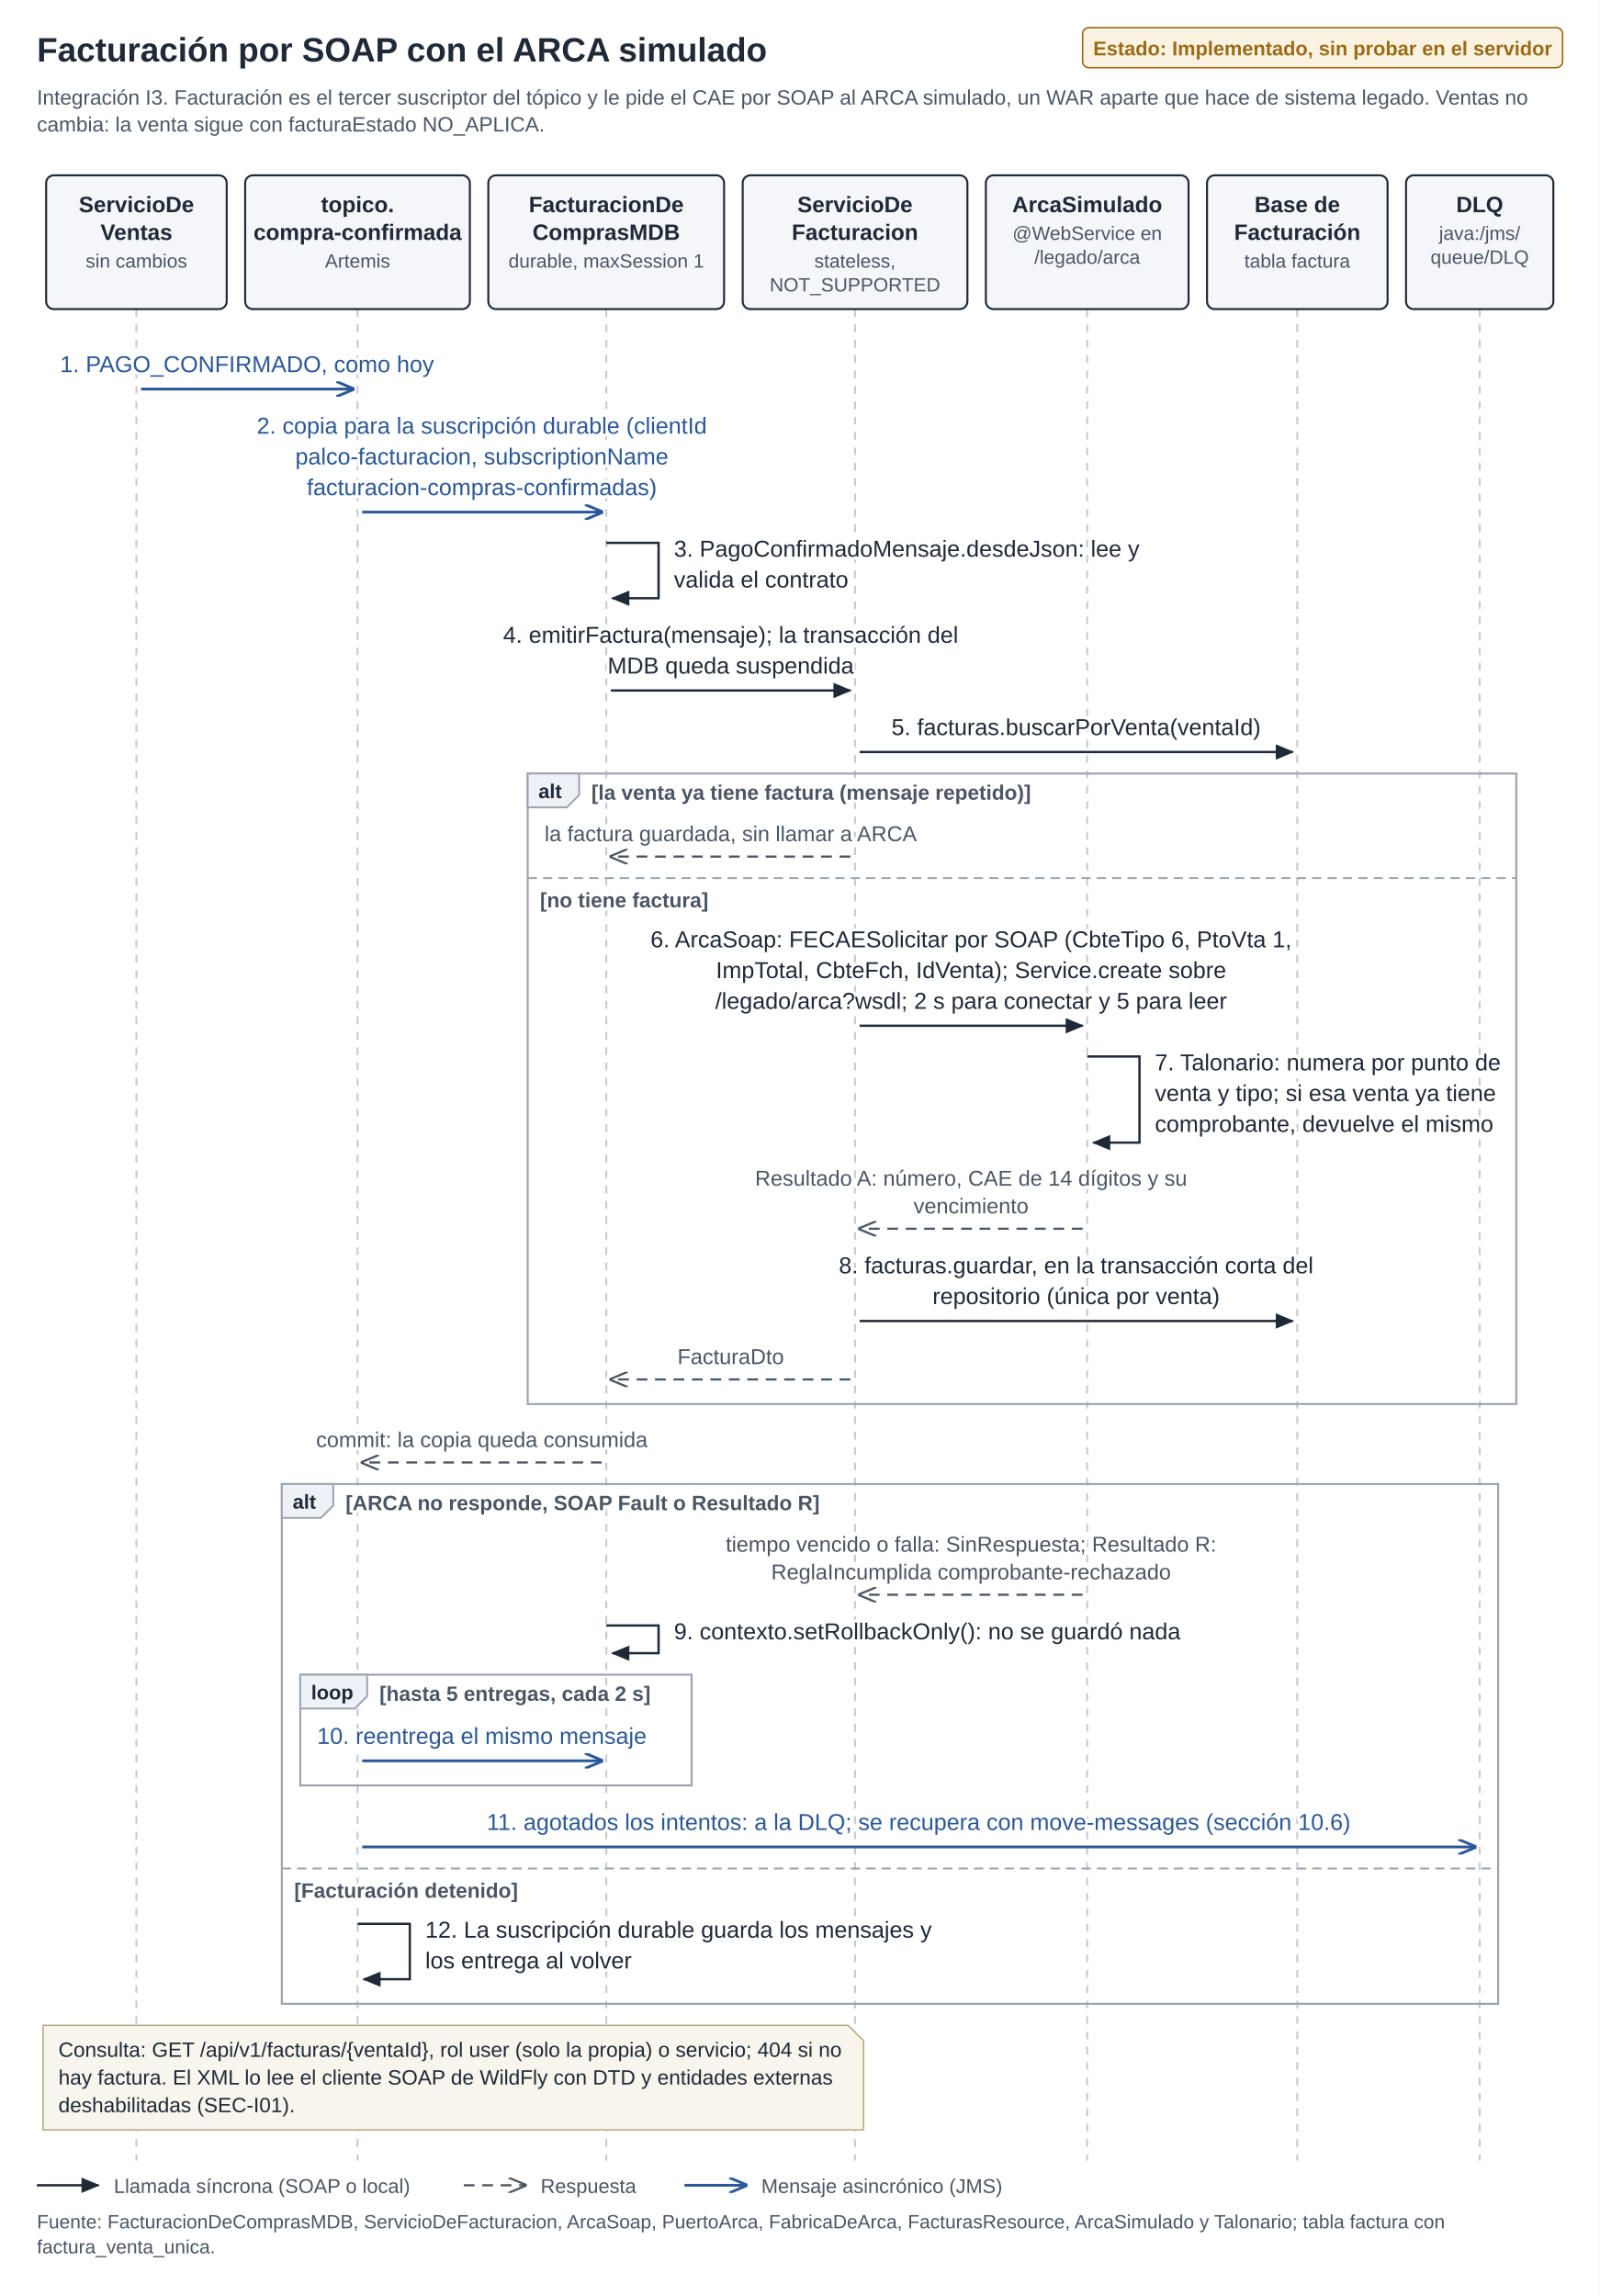
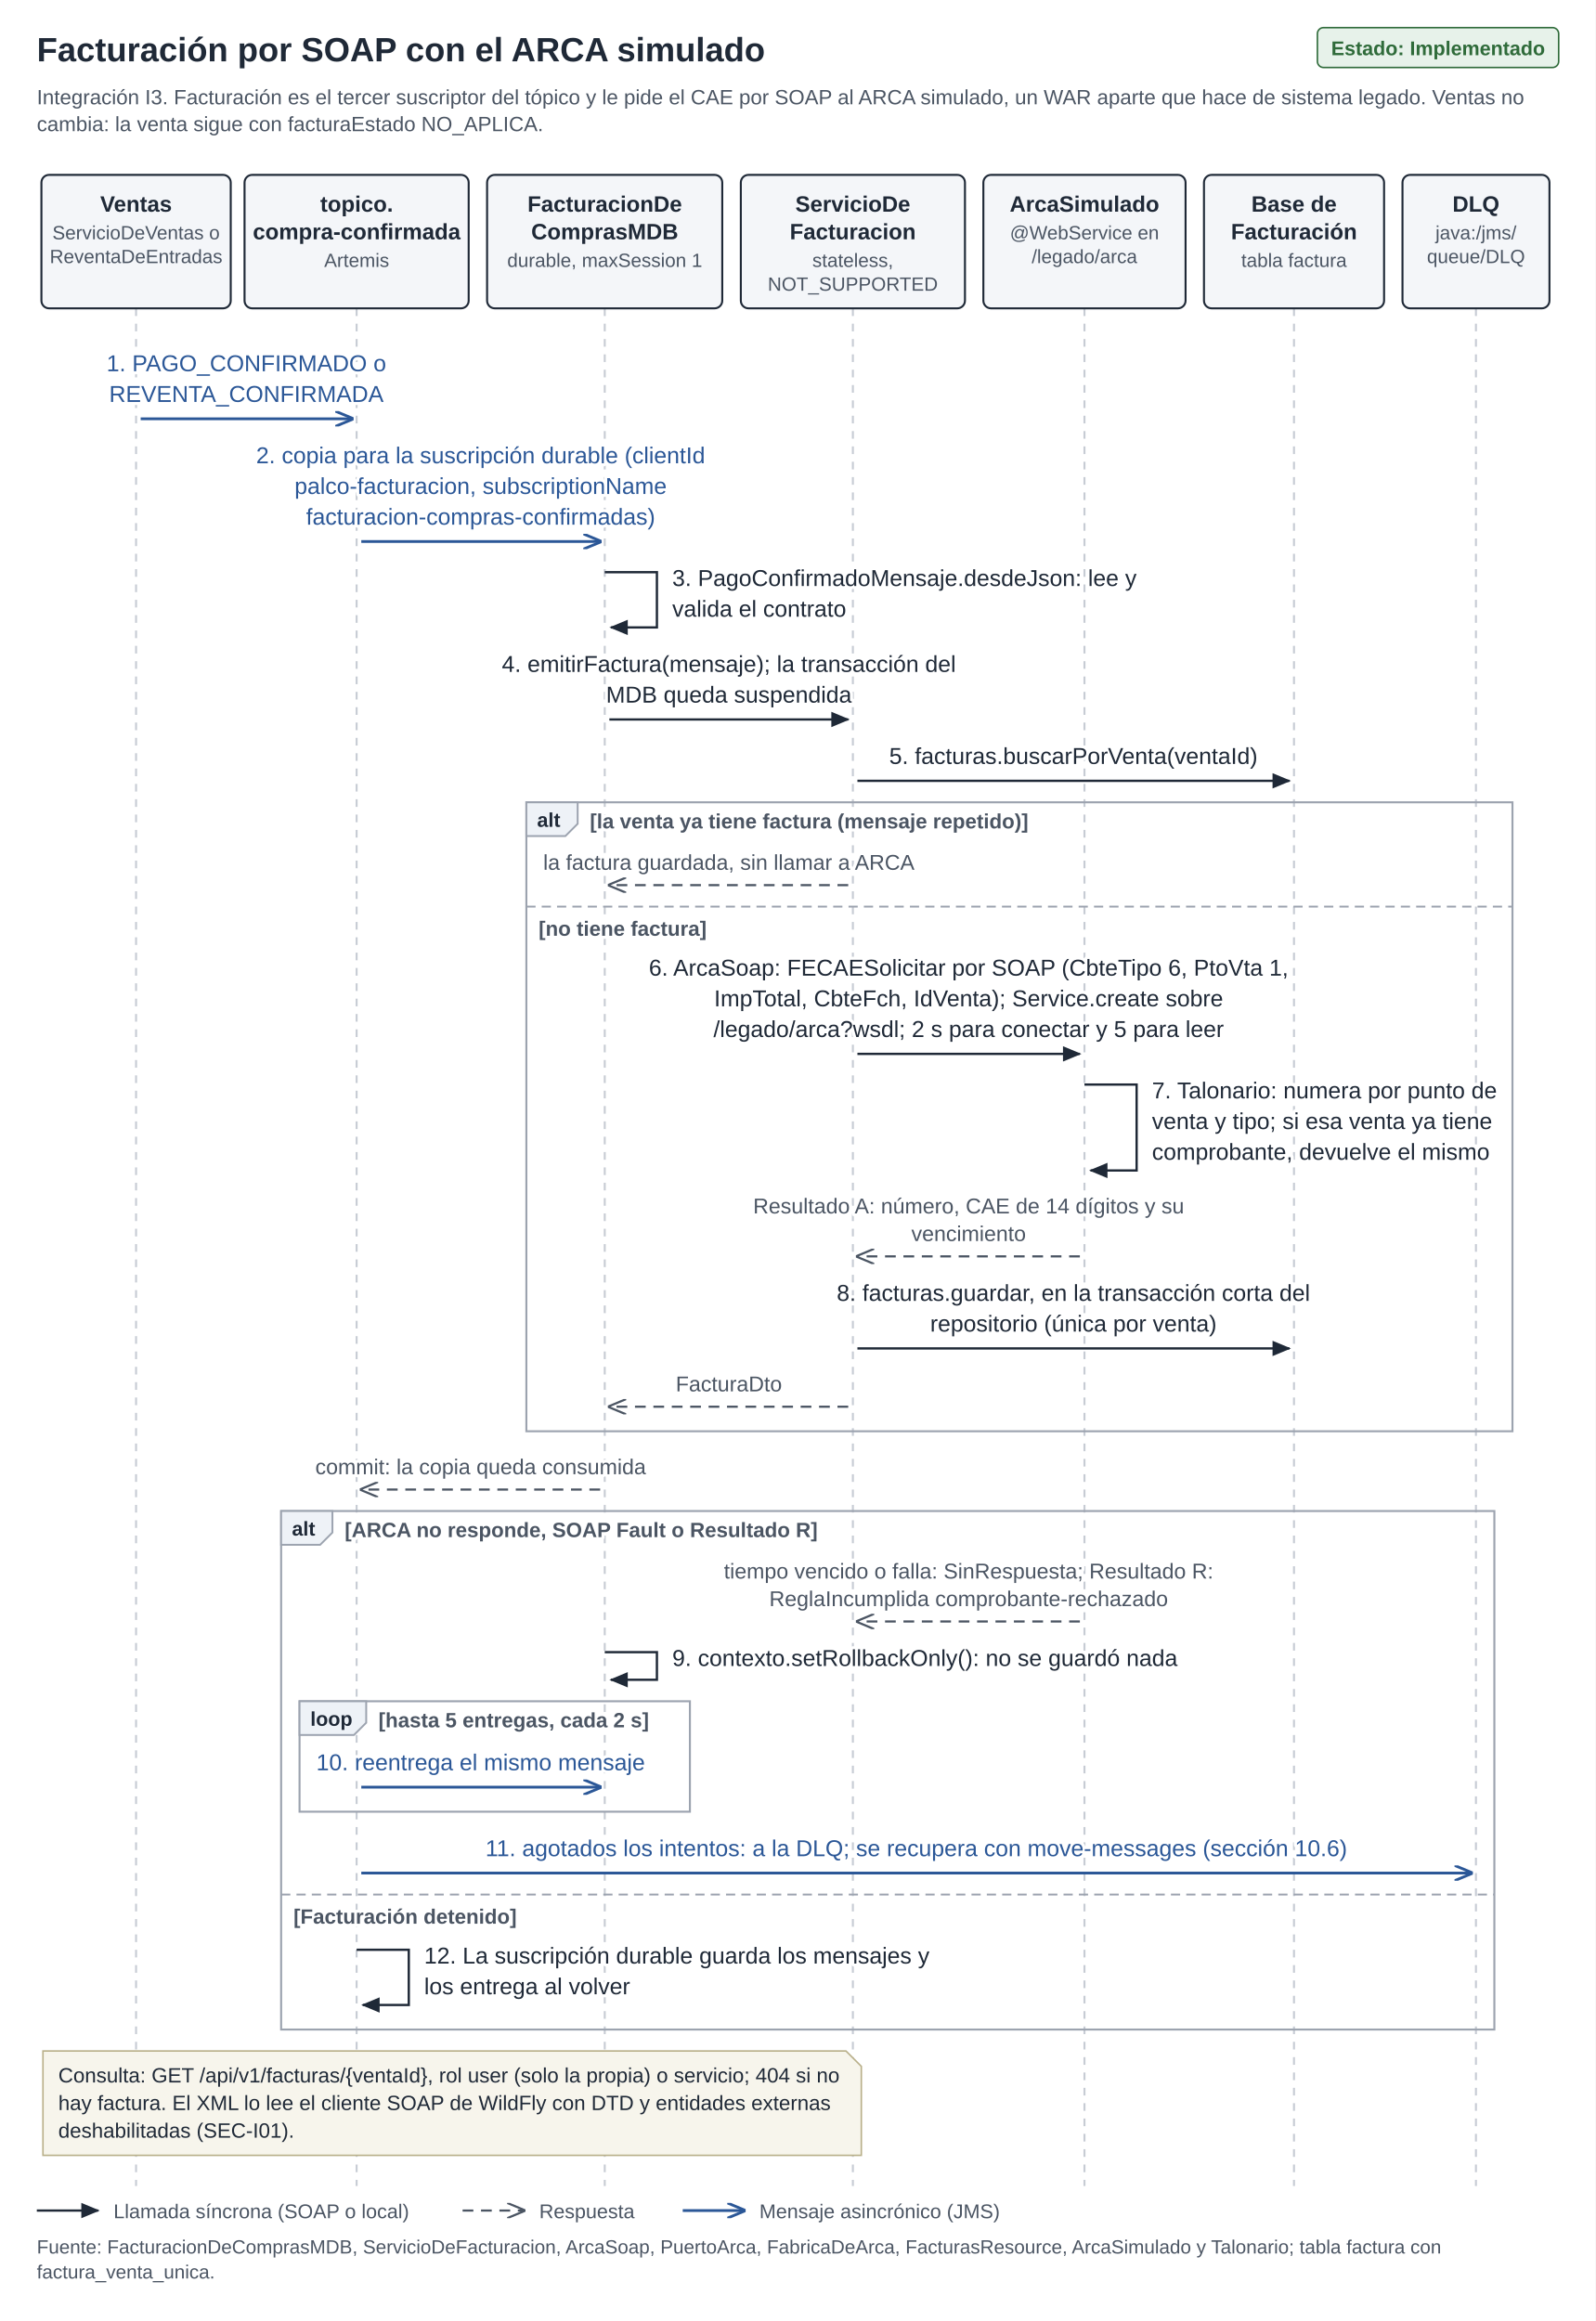
- <svg xmlns="http://www.w3.org/2000/svg" width="1040" height="1493" viewBox="0 0 1040 1493" font-family="Arial, Helvetica, sans-serif">
+ <svg xmlns="http://www.w3.org/2000/svg" width="1040" height="1513" viewBox="0 0 1040 1513" font-family="Arial, Helvetica, sans-serif">
  <defs>
    <marker id="lleno" viewBox="0 0 12 10" refX="11" refY="5" markerWidth="12" markerHeight="10" markerUnits="userSpaceOnUse" orient="auto">
      <path d="M0,0 L12,5 L0,10 z" fill="#1f2937" />
    </marker>
    <marker id="abierto" viewBox="0 0 12 10" refX="11" refY="5" markerWidth="12" markerHeight="10" markerUnits="userSpaceOnUse" orient="auto">
      <path d="M0,0 L12,5 L0,10" fill="none" stroke="#4b5563" stroke-width="1.4" />
    </marker>
    <marker id="async" viewBox="0 0 12 10" refX="11" refY="5" markerWidth="12" markerHeight="10" markerUnits="userSpaceOnUse" orient="auto">
      <path d="M0,0 L12,5 L0,10" fill="none" stroke="#2b5797" stroke-width="1.8" />
    </marker>
    <marker id="triangulo" viewBox="0 0 14 12" refX="13" refY="6" markerWidth="14" markerHeight="12" markerUnits="userSpaceOnUse" orient="auto">
      <path d="M0,0 L14,6 L0,12 z" fill="#ffffff" stroke="#1f2937" stroke-width="1.2" />
    </marker>
  </defs>
-   <rect x="0" y="0" width="1040" height="1493" fill="#ffffff" />
-   <line x1="88.696" y1="201" x2="88.696" y2="1405" stroke="#c7ccd4" stroke-width="1.3" stroke-dasharray="5 5" />
-   <line x1="232.464" y1="201" x2="232.464" y2="1405" stroke="#c7ccd4" stroke-width="1.3" stroke-dasharray="5 5" />
-   <line x1="394.203" y1="201" x2="394.203" y2="1405" stroke="#c7ccd4" stroke-width="1.3" stroke-dasharray="5 5" />
-   <line x1="555.942" y1="201" x2="555.942" y2="1405" stroke="#c7ccd4" stroke-width="1.3" stroke-dasharray="5 5" />
-   <line x1="706.899" y1="201" x2="706.899" y2="1405" stroke="#c7ccd4" stroke-width="1.3" stroke-dasharray="5 5" />
-   <line x1="843.478" y1="201" x2="843.478" y2="1405" stroke="#c7ccd4" stroke-width="1.3" stroke-dasharray="5 5" />
-   <line x1="962.087" y1="201" x2="962.087" y2="1405" stroke="#c7ccd4" stroke-width="1.3" stroke-dasharray="5 5" />
-   <rect x="343.106" y="503" width="642.782" height="410" fill="none" stroke="#9ca3af" stroke-width="1.3" />
-   <line x1="343.106" y1="571" x2="985.889" y2="571" stroke="#9ca3af" stroke-width="1.2" stroke-dasharray="6 4" />
-   <rect x="195.253" y="1089" width="254.458" height="72" fill="none" stroke="#9ca3af" stroke-width="1.3" />
-   <rect x="183.253" y="965" width="790.834" height="338" fill="none" stroke="#9ca3af" stroke-width="1.3" />
-   <line x1="183.253" y1="1215" x2="974.087" y2="1215" stroke="#9ca3af" stroke-width="1.2" stroke-dasharray="6 4" />
+   <rect x="0" y="0" width="1040" height="1513" fill="#ffffff" />
+   <line x1="88.696" y1="201" x2="88.696" y2="1425" stroke="#c7ccd4" stroke-width="1.3" stroke-dasharray="5 5" />
+   <line x1="232.464" y1="201" x2="232.464" y2="1425" stroke="#c7ccd4" stroke-width="1.3" stroke-dasharray="5 5" />
+   <line x1="394.203" y1="201" x2="394.203" y2="1425" stroke="#c7ccd4" stroke-width="1.3" stroke-dasharray="5 5" />
+   <line x1="555.942" y1="201" x2="555.942" y2="1425" stroke="#c7ccd4" stroke-width="1.3" stroke-dasharray="5 5" />
+   <line x1="706.899" y1="201" x2="706.899" y2="1425" stroke="#c7ccd4" stroke-width="1.3" stroke-dasharray="5 5" />
+   <line x1="843.478" y1="201" x2="843.478" y2="1425" stroke="#c7ccd4" stroke-width="1.3" stroke-dasharray="5 5" />
+   <line x1="962.087" y1="201" x2="962.087" y2="1425" stroke="#c7ccd4" stroke-width="1.3" stroke-dasharray="5 5" />
+   <rect x="343.106" y="523" width="642.782" height="410" fill="none" stroke="#9ca3af" stroke-width="1.3" />
+   <line x1="343.106" y1="591" x2="985.889" y2="591" stroke="#9ca3af" stroke-width="1.2" stroke-dasharray="6 4" />
+   <rect x="195.253" y="1109" width="254.458" height="72" fill="none" stroke="#9ca3af" stroke-width="1.3" />
+   <rect x="183.253" y="985" width="790.834" height="338" fill="none" stroke="#9ca3af" stroke-width="1.3" />
+   <line x1="183.253" y1="1235" x2="974.087" y2="1235" stroke="#9ca3af" stroke-width="1.2" stroke-dasharray="6 4" />
  <text x="24.0" y="40.0" font-family="Arial, Helvetica, sans-serif" font-size="22" fill="#1f2937" text-anchor="start" font-weight="bold">Facturación por SOAP con el ARCA simulado</text>
-   <rect x="703.918" y="18" width="312.082" height="26" rx="4" fill="#fbf3e2" stroke="#9a6b16" stroke-width="1" />
-   <text x="860.0" y="36.0" font-family="Arial, Helvetica, sans-serif" font-size="13" fill="#9a6b16" text-anchor="middle" font-weight="bold">Estado: Implementado, sin probar en el servidor</text>
+   <rect x="858.736" y="18" width="157.264" height="26" rx="4" fill="#e7f2ea" stroke="#2f6b3a" stroke-width="1" />
+   <text x="937.4" y="36.0" font-family="Arial, Helvetica, sans-serif" font-size="13" fill="#2f6b3a" text-anchor="middle" font-weight="bold">Estado: Implementado</text>
  <text x="24.0" y="68.0" font-family="Arial, Helvetica, sans-serif" font-size="13.5" fill="#4b5563" text-anchor="start">Integración I3. Facturación es el tercer suscriptor del tópico y le pide el CAE por SOAP al ARCA simulado, un WAR aparte que hace de sistema legado. Ventas no</text>
  <text x="24.0" y="85.5" font-family="Arial, Helvetica, sans-serif" font-size="13.5" fill="#4b5563" text-anchor="start">cambia: la venta sigue con facturaEstado NO_APLICA.</text>
-   <rect x="30.0" y="114" width="117.4" height="87" rx="5" fill="#f4f6f9" stroke="#1f2937" stroke-width="1.3" />
-   <text x="88.7" y="138.0" font-family="Arial, Helvetica, sans-serif" font-size="14.5" fill="#1f2937" text-anchor="middle" font-weight="bold">ServicioDe</text>
-   <text x="88.7" y="156.0" font-family="Arial, Helvetica, sans-serif" font-size="14.5" fill="#1f2937" text-anchor="middle" font-weight="bold">Ventas</text>
-   <text x="88.7" y="174.0" font-family="Arial, Helvetica, sans-serif" font-size="12.5" fill="#4b5563" text-anchor="middle">sin cambios</text>
+   <rect x="27.0" y="114" width="123.4" height="87" rx="5" fill="#f4f6f9" stroke="#1f2937" stroke-width="1.3" />
+   <text x="88.7" y="138.0" font-family="Arial, Helvetica, sans-serif" font-size="14.5" fill="#1f2937" text-anchor="middle" font-weight="bold">Ventas</text>
+   <text x="88.7" y="156.0" font-family="Arial, Helvetica, sans-serif" font-size="12.5" fill="#4b5563" text-anchor="middle">ServicioDeVentas o</text>
+   <text x="88.7" y="171.5" font-family="Arial, Helvetica, sans-serif" font-size="12.5" fill="#4b5563" text-anchor="middle">ReventaDeEntradas</text>
  <rect x="159.4" y="114" width="146.1" height="87" rx="5" fill="#f4f6f9" stroke="#1f2937" stroke-width="1.3" />
  <text x="232.5" y="138.0" font-family="Arial, Helvetica, sans-serif" font-size="14.5" fill="#1f2937" text-anchor="middle" font-weight="bold">topico.</text>
  <text x="232.5" y="156.0" font-family="Arial, Helvetica, sans-serif" font-size="14.5" fill="#1f2937" text-anchor="middle" font-weight="bold">compra-confirmada</text>
  <text x="232.5" y="174.0" font-family="Arial, Helvetica, sans-serif" font-size="12.5" fill="#4b5563" text-anchor="middle">Artemis</text>
  <rect x="317.5" y="114" width="153.3" height="87" rx="5" fill="#f4f6f9" stroke="#1f2937" stroke-width="1.3" />
  <text x="394.2" y="138.0" font-family="Arial, Helvetica, sans-serif" font-size="14.5" fill="#1f2937" text-anchor="middle" font-weight="bold">FacturacionDe</text>
  <text x="394.2" y="156.0" font-family="Arial, Helvetica, sans-serif" font-size="14.5" fill="#1f2937" text-anchor="middle" font-weight="bold">ComprasMDB</text>
  <text x="394.2" y="174.0" font-family="Arial, Helvetica, sans-serif" font-size="12.5" fill="#4b5563" text-anchor="middle">durable, maxSession 1</text>
  <rect x="482.9" y="114" width="146.1" height="87" rx="5" fill="#f4f6f9" stroke="#1f2937" stroke-width="1.3" />
  <text x="555.9" y="138.0" font-family="Arial, Helvetica, sans-serif" font-size="14.5" fill="#1f2937" text-anchor="middle" font-weight="bold">ServicioDe</text>
  <text x="555.9" y="156.0" font-family="Arial, Helvetica, sans-serif" font-size="14.5" fill="#1f2937" text-anchor="middle" font-weight="bold">Facturacion</text>
  <text x="555.9" y="174.0" font-family="Arial, Helvetica, sans-serif" font-size="12.5" fill="#4b5563" text-anchor="middle">stateless,</text>
  <text x="555.9" y="189.5" font-family="Arial, Helvetica, sans-serif" font-size="12.5" fill="#4b5563" text-anchor="middle">NOT_SUPPORTED</text>
  <rect x="641.0" y="114" width="131.8" height="87" rx="5" fill="#f4f6f9" stroke="#1f2937" stroke-width="1.3" />
  <text x="706.9" y="138.0" font-family="Arial, Helvetica, sans-serif" font-size="14.5" fill="#1f2937" text-anchor="middle" font-weight="bold">ArcaSimulado</text>
  <text x="706.9" y="156.0" font-family="Arial, Helvetica, sans-serif" font-size="12.5" fill="#4b5563" text-anchor="middle">@WebService en</text>
  <text x="706.9" y="171.5" font-family="Arial, Helvetica, sans-serif" font-size="12.5" fill="#4b5563" text-anchor="middle">/legado/arca</text>
  <rect x="784.8" y="114" width="117.4" height="87" rx="5" fill="#f4f6f9" stroke="#1f2937" stroke-width="1.3" />
  <text x="843.5" y="138.0" font-family="Arial, Helvetica, sans-serif" font-size="14.5" fill="#1f2937" text-anchor="middle" font-weight="bold">Base de</text>
  <text x="843.5" y="156.0" font-family="Arial, Helvetica, sans-serif" font-size="14.5" fill="#1f2937" text-anchor="middle" font-weight="bold">Facturación</text>
  <text x="843.5" y="174.0" font-family="Arial, Helvetica, sans-serif" font-size="12.5" fill="#4b5563" text-anchor="middle">tabla factura</text>
  <rect x="914.2" y="114" width="95.8" height="87" rx="5" fill="#f4f6f9" stroke="#1f2937" stroke-width="1.3" />
  <text x="962.1" y="138.0" font-family="Arial, Helvetica, sans-serif" font-size="14.5" fill="#1f2937" text-anchor="middle" font-weight="bold">DLQ</text>
  <text x="962.1" y="156.0" font-family="Arial, Helvetica, sans-serif" font-size="12.5" fill="#4b5563" text-anchor="middle">java:/jms/</text>
  <text x="962.1" y="171.5" font-family="Arial, Helvetica, sans-serif" font-size="12.5" fill="#4b5563" text-anchor="middle">queue/DLQ</text>
-   <text x="160.6" y="242.0" font-family="Arial, Helvetica, sans-serif" font-size="15" fill="#2b5797" text-anchor="middle" stroke="#ffffff" stroke-width="4" stroke-linejoin="round" paint-order="stroke">1. PAGO_CONFIRMADO, como hoy</text>
-   <line x1="91.7" y1="253" x2="229.5" y2="253" stroke="#2b5797" stroke-width="1.8" marker-end="url(#async)" />
-   <text x="313.3" y="282.0" font-family="Arial, Helvetica, sans-serif" font-size="15" fill="#2b5797" text-anchor="middle" stroke="#ffffff" stroke-width="4" stroke-linejoin="round" paint-order="stroke">2. copia para la suscripción durable (clientId</text>
-   <text x="313.3" y="302.0" font-family="Arial, Helvetica, sans-serif" font-size="15" fill="#2b5797" text-anchor="middle" stroke="#ffffff" stroke-width="4" stroke-linejoin="round" paint-order="stroke">palco-facturacion, subscriptionName</text>
-   <text x="313.3" y="322.0" font-family="Arial, Helvetica, sans-serif" font-size="15" fill="#2b5797" text-anchor="middle" stroke="#ffffff" stroke-width="4" stroke-linejoin="round" paint-order="stroke">facturacion-compras-confirmadas)</text>
-   <line x1="235.5" y1="333" x2="391.2" y2="333" stroke="#2b5797" stroke-width="1.8" marker-end="url(#async)" />
-   <text x="438.2" y="362.0" font-family="Arial, Helvetica, sans-serif" font-size="15" fill="#1f2937" text-anchor="start" stroke="#ffffff" stroke-width="4" stroke-linejoin="round" paint-order="stroke">3. PagoConfirmadoMensaje.desdeJson: lee y</text>
-   <text x="438.2" y="382.0" font-family="Arial, Helvetica, sans-serif" font-size="15" fill="#1f2937" text-anchor="start" stroke="#ffffff" stroke-width="4" stroke-linejoin="round" paint-order="stroke">valida el contrato</text>
-   <polyline points="394.203,353 428.203,353 428.203,389 398.203,389" fill="none" stroke="#1f2937" stroke-width="1.5" marker-end="url(#lleno)" />
-   <text x="475.1" y="418.0" font-family="Arial, Helvetica, sans-serif" font-size="15" fill="#1f2937" text-anchor="middle" stroke="#ffffff" stroke-width="4" stroke-linejoin="round" paint-order="stroke">4. emitirFactura(mensaje); la transacción del</text>
-   <text x="475.1" y="438.0" font-family="Arial, Helvetica, sans-serif" font-size="15" fill="#1f2937" text-anchor="middle" stroke="#ffffff" stroke-width="4" stroke-linejoin="round" paint-order="stroke">MDB queda suspendida</text>
-   <line x1="397.2" y1="449" x2="552.9" y2="449" stroke="#1f2937" stroke-width="1.5" marker-end="url(#lleno)" />
-   <text x="699.7" y="478.0" font-family="Arial, Helvetica, sans-serif" font-size="15" fill="#1f2937" text-anchor="middle" stroke="#ffffff" stroke-width="4" stroke-linejoin="round" paint-order="stroke">5. facturas.buscarPorVenta(ventaId)</text>
-   <line x1="558.9" y1="489" x2="840.5" y2="489" stroke="#1f2937" stroke-width="1.5" marker-end="url(#lleno)" />
-   <text x="475.1" y="547.0" font-family="Arial, Helvetica, sans-serif" font-size="14" fill="#4b5563" text-anchor="middle" stroke="#ffffff" stroke-width="4" stroke-linejoin="round" paint-order="stroke">la factura guardada, sin llamar a ARCA</text>
-   <line x1="552.9" y1="557" x2="397.2" y2="557" stroke="#4b5563" stroke-width="1.4" stroke-dasharray="7 5" marker-end="url(#abierto)" />
-   <text x="631.4" y="616.0" font-family="Arial, Helvetica, sans-serif" font-size="15" fill="#1f2937" text-anchor="middle" stroke="#ffffff" stroke-width="4" stroke-linejoin="round" paint-order="stroke">6. ArcaSoap: FECAESolicitar por SOAP (CbteTipo 6, PtoVta 1,</text>
-   <text x="631.4" y="636.0" font-family="Arial, Helvetica, sans-serif" font-size="15" fill="#1f2937" text-anchor="middle" stroke="#ffffff" stroke-width="4" stroke-linejoin="round" paint-order="stroke">ImpTotal, CbteFch, IdVenta); Service.create sobre</text>
-   <text x="631.4" y="656.0" font-family="Arial, Helvetica, sans-serif" font-size="15" fill="#1f2937" text-anchor="middle" stroke="#ffffff" stroke-width="4" stroke-linejoin="round" paint-order="stroke">/legado/arca?wsdl; 2 s para conectar y 5 para leer</text>
-   <line x1="558.9" y1="667" x2="703.9" y2="667" stroke="#1f2937" stroke-width="1.5" marker-end="url(#lleno)" />
-   <text x="750.9" y="696.0" font-family="Arial, Helvetica, sans-serif" font-size="15" fill="#1f2937" text-anchor="start" stroke="#ffffff" stroke-width="4" stroke-linejoin="round" paint-order="stroke">7. Talonario: numera por punto de</text>
-   <text x="750.9" y="716.0" font-family="Arial, Helvetica, sans-serif" font-size="15" fill="#1f2937" text-anchor="start" stroke="#ffffff" stroke-width="4" stroke-linejoin="round" paint-order="stroke">venta y tipo; si esa venta ya tiene</text>
-   <text x="750.9" y="736.0" font-family="Arial, Helvetica, sans-serif" font-size="15" fill="#1f2937" text-anchor="start" stroke="#ffffff" stroke-width="4" stroke-linejoin="round" paint-order="stroke">comprobante, devuelve el mismo</text>
-   <polyline points="706.899,687 740.899,687 740.899,743 710.899,743" fill="none" stroke="#1f2937" stroke-width="1.5" marker-end="url(#lleno)" />
-   <text x="631.4" y="771.0" font-family="Arial, Helvetica, sans-serif" font-size="14" fill="#4b5563" text-anchor="middle" stroke="#ffffff" stroke-width="4" stroke-linejoin="round" paint-order="stroke">Resultado A: número, CAE de 14 dígitos y su</text>
-   <text x="631.4" y="789.0" font-family="Arial, Helvetica, sans-serif" font-size="14" fill="#4b5563" text-anchor="middle" stroke="#ffffff" stroke-width="4" stroke-linejoin="round" paint-order="stroke">vencimiento</text>
-   <line x1="703.9" y1="799" x2="558.9" y2="799" stroke="#4b5563" stroke-width="1.4" stroke-dasharray="7 5" marker-end="url(#abierto)" />
-   <text x="699.7" y="828.0" font-family="Arial, Helvetica, sans-serif" font-size="15" fill="#1f2937" text-anchor="middle" stroke="#ffffff" stroke-width="4" stroke-linejoin="round" paint-order="stroke">8. facturas.guardar, en la transacción corta del</text>
-   <text x="699.7" y="848.0" font-family="Arial, Helvetica, sans-serif" font-size="15" fill="#1f2937" text-anchor="middle" stroke="#ffffff" stroke-width="4" stroke-linejoin="round" paint-order="stroke">repositorio (única por venta)</text>
-   <line x1="558.9" y1="859" x2="840.5" y2="859" stroke="#1f2937" stroke-width="1.5" marker-end="url(#lleno)" />
-   <text x="475.1" y="887.0" font-family="Arial, Helvetica, sans-serif" font-size="14" fill="#4b5563" text-anchor="middle" stroke="#ffffff" stroke-width="4" stroke-linejoin="round" paint-order="stroke">FacturaDto</text>
-   <line x1="552.9" y1="897" x2="397.2" y2="897" stroke="#4b5563" stroke-width="1.4" stroke-dasharray="7 5" marker-end="url(#abierto)" />
-   <path d="M343.106,503 L376.547,503 L376.547,517 L368.547,525 L343.106,525 z" fill="#eef2f7" stroke="#9ca3af" stroke-width="1.2" />
-   <text x="350.1" y="519.0" font-family="Arial, Helvetica, sans-serif" font-size="13" fill="#1f2937" text-anchor="start" font-weight="bold">alt</text>
-   <text x="384.5" y="520.0" font-family="Arial, Helvetica, sans-serif" font-size="13.5" fill="#4b5563" text-anchor="start" font-weight="bold" stroke="#ffffff" stroke-width="4" stroke-linejoin="round" paint-order="stroke">[la venta ya tiene factura (mensaje repetido)]</text>
-   <text x="351.1" y="590.0" font-family="Arial, Helvetica, sans-serif" font-size="13.5" fill="#4b5563" text-anchor="start" font-weight="bold" stroke="#ffffff" stroke-width="4" stroke-linejoin="round" paint-order="stroke">[no tiene factura]</text>
-   <text x="313.3" y="941.0" font-family="Arial, Helvetica, sans-serif" font-size="14" fill="#4b5563" text-anchor="middle" stroke="#ffffff" stroke-width="4" stroke-linejoin="round" paint-order="stroke">commit: la copia queda consumida</text>
-   <line x1="391.2" y1="951" x2="235.5" y2="951" stroke="#4b5563" stroke-width="1.4" stroke-dasharray="7 5" marker-end="url(#abierto)" />
-   <text x="631.4" y="1009.0" font-family="Arial, Helvetica, sans-serif" font-size="14" fill="#4b5563" text-anchor="middle" stroke="#ffffff" stroke-width="4" stroke-linejoin="round" paint-order="stroke">tiempo vencido o falla: SinRespuesta; Resultado R:</text>
-   <text x="631.4" y="1027.0" font-family="Arial, Helvetica, sans-serif" font-size="14" fill="#4b5563" text-anchor="middle" stroke="#ffffff" stroke-width="4" stroke-linejoin="round" paint-order="stroke">ReglaIncumplida comprobante-rechazado</text>
-   <line x1="703.9" y1="1037" x2="558.9" y2="1037" stroke="#4b5563" stroke-width="1.4" stroke-dasharray="7 5" marker-end="url(#abierto)" />
-   <text x="438.2" y="1066.0" font-family="Arial, Helvetica, sans-serif" font-size="15" fill="#1f2937" text-anchor="start" stroke="#ffffff" stroke-width="4" stroke-linejoin="round" paint-order="stroke">9. contexto.setRollbackOnly(): no se guardó nada</text>
-   <polyline points="394.203,1057 428.203,1057 428.203,1075 398.203,1075" fill="none" stroke="#1f2937" stroke-width="1.5" marker-end="url(#lleno)" />
-   <text x="313.3" y="1134.0" font-family="Arial, Helvetica, sans-serif" font-size="15" fill="#2b5797" text-anchor="middle" stroke="#ffffff" stroke-width="4" stroke-linejoin="round" paint-order="stroke">10. reentrega el mismo mensaje</text>
-   <line x1="235.5" y1="1145" x2="391.2" y2="1145" stroke="#2b5797" stroke-width="1.8" marker-end="url(#async)" />
-   <path d="M195.253,1089 L238.709,1089 L238.709,1103 L230.709,1111 L195.253,1111 z" fill="#eef2f7" stroke="#9ca3af" stroke-width="1.2" />
-   <text x="202.3" y="1105.0" font-family="Arial, Helvetica, sans-serif" font-size="13" fill="#1f2937" text-anchor="start" font-weight="bold">loop</text>
-   <text x="246.7" y="1106.0" font-family="Arial, Helvetica, sans-serif" font-size="13.5" fill="#4b5563" text-anchor="start" font-weight="bold" stroke="#ffffff" stroke-width="4" stroke-linejoin="round" paint-order="stroke">[hasta 5 entregas, cada 2 s]</text>
-   <text x="597.3" y="1190.0" font-family="Arial, Helvetica, sans-serif" font-size="15" fill="#2b5797" text-anchor="middle" stroke="#ffffff" stroke-width="4" stroke-linejoin="round" paint-order="stroke">11. agotados los intentos: a la DLQ; se recupera con move-messages (sección 10.6)</text>
-   <line x1="235.5" y1="1201" x2="959.1" y2="1201" stroke="#2b5797" stroke-width="1.8" marker-end="url(#async)" />
-   <text x="276.5" y="1260.0" font-family="Arial, Helvetica, sans-serif" font-size="15" fill="#1f2937" text-anchor="start" stroke="#ffffff" stroke-width="4" stroke-linejoin="round" paint-order="stroke">12. La suscripción durable guarda los mensajes y</text>
-   <text x="276.5" y="1280.0" font-family="Arial, Helvetica, sans-serif" font-size="15" fill="#1f2937" text-anchor="start" stroke="#ffffff" stroke-width="4" stroke-linejoin="round" paint-order="stroke">los entrega al volver</text>
-   <polyline points="232.464,1251 266.464,1251 266.464,1287 236.464,1287" fill="none" stroke="#1f2937" stroke-width="1.5" marker-end="url(#lleno)" />
-   <path d="M183.253,965 L216.693,965 L216.693,979 L208.693,987 L183.253,987 z" fill="#eef2f7" stroke="#9ca3af" stroke-width="1.2" />
-   <text x="190.3" y="981.0" font-family="Arial, Helvetica, sans-serif" font-size="13" fill="#1f2937" text-anchor="start" font-weight="bold">alt</text>
-   <text x="224.7" y="982.0" font-family="Arial, Helvetica, sans-serif" font-size="13.5" fill="#4b5563" text-anchor="start" font-weight="bold" stroke="#ffffff" stroke-width="4" stroke-linejoin="round" paint-order="stroke">[ARCA no responde, SOAP Fault o Resultado R]</text>
-   <text x="191.3" y="1234.0" font-family="Arial, Helvetica, sans-serif" font-size="13.5" fill="#4b5563" text-anchor="start" font-weight="bold" stroke="#ffffff" stroke-width="4" stroke-linejoin="round" paint-order="stroke">[Facturación detenido]</text>
-   <path d="M28,1317 L551.449,1317 L561.449,1327 L561.449,1385 L28,1385 z" fill="#f7f5ec" stroke="#b9b08a" stroke-width="1" />
-   <text x="38.0" y="1337.5" font-family="Arial, Helvetica, sans-serif" font-size="13.5" fill="#1f2937" text-anchor="start">Consulta: GET /api/v1/facturas/{ventaId}, rol user (solo la propia) o servicio; 404 si no</text>
-   <text x="38.0" y="1355.5" font-family="Arial, Helvetica, sans-serif" font-size="13.5" fill="#1f2937" text-anchor="start">hay factura. El XML lo lee el cliente SOAP de WildFly con DTD y entidades externas</text>
-   <text x="38.0" y="1373.5" font-family="Arial, Helvetica, sans-serif" font-size="13.5" fill="#1f2937" text-anchor="start">deshabilitadas (SEC-I01).</text>
-   <line x1="24" y1="1421" x2="64" y2="1421" stroke="#1f2937" stroke-width="1.5" marker-end="url(#lleno)" />
-   <text x="74.0" y="1426.0" font-family="Arial, Helvetica, sans-serif" font-size="13" fill="#4b5563" text-anchor="start">Llamada síncrona (SOAP o local)</text>
-   <line x1="301.546" y1="1421" x2="341.546" y2="1421" stroke="#4b5563" stroke-width="1.4" stroke-dasharray="7 5" marker-end="url(#abierto)" />
-   <text x="351.5" y="1426.0" font-family="Arial, Helvetica, sans-serif" font-size="13" fill="#4b5563" text-anchor="start">Respuesta</text>
-   <line x1="445.036" y1="1421" x2="485.036" y2="1421" stroke="#2b5797" stroke-width="1.8" marker-end="url(#async)" />
-   <text x="495.0" y="1426.0" font-family="Arial, Helvetica, sans-serif" font-size="13" fill="#4b5563" text-anchor="start">Mensaje asincrónico (JMS)</text>
-   <text x="24.0" y="1449.0" font-family="Arial, Helvetica, sans-serif" font-size="12.5" fill="#4b5563" text-anchor="start">Fuente: FacturacionDeComprasMDB, ServicioDeFacturacion, ArcaSoap, PuertoArca, FabricaDeArca, FacturasResource, ArcaSimulado y Talonario; tabla factura con</text>
-   <text x="24.0" y="1465.3" font-family="Arial, Helvetica, sans-serif" font-size="12.5" fill="#4b5563" text-anchor="start">factura_venta_unica.</text>
+   <text x="160.6" y="242.0" font-family="Arial, Helvetica, sans-serif" font-size="15" fill="#2b5797" text-anchor="middle" stroke="#ffffff" stroke-width="4" stroke-linejoin="round" paint-order="stroke">1. PAGO_CONFIRMADO o</text>
+   <text x="160.6" y="262.0" font-family="Arial, Helvetica, sans-serif" font-size="15" fill="#2b5797" text-anchor="middle" stroke="#ffffff" stroke-width="4" stroke-linejoin="round" paint-order="stroke">REVENTA_CONFIRMADA</text>
+   <line x1="91.7" y1="273" x2="229.5" y2="273" stroke="#2b5797" stroke-width="1.8" marker-end="url(#async)" />
+   <text x="313.3" y="302" font-family="Arial, Helvetica, sans-serif" font-size="15" fill="#2b5797" text-anchor="middle" stroke="#ffffff" stroke-width="4" stroke-linejoin="round" paint-order="stroke">2. copia para la suscripción durable (clientId</text>
+   <text x="313.3" y="322" font-family="Arial, Helvetica, sans-serif" font-size="15" fill="#2b5797" text-anchor="middle" stroke="#ffffff" stroke-width="4" stroke-linejoin="round" paint-order="stroke">palco-facturacion, subscriptionName</text>
+   <text x="313.3" y="342" font-family="Arial, Helvetica, sans-serif" font-size="15" fill="#2b5797" text-anchor="middle" stroke="#ffffff" stroke-width="4" stroke-linejoin="round" paint-order="stroke">facturacion-compras-confirmadas)</text>
+   <line x1="235.5" y1="353" x2="391.2" y2="353" stroke="#2b5797" stroke-width="1.8" marker-end="url(#async)" />
+   <text x="438.2" y="382" font-family="Arial, Helvetica, sans-serif" font-size="15" fill="#1f2937" text-anchor="start" stroke="#ffffff" stroke-width="4" stroke-linejoin="round" paint-order="stroke">3. PagoConfirmadoMensaje.desdeJson: lee y</text>
+   <text x="438.2" y="402" font-family="Arial, Helvetica, sans-serif" font-size="15" fill="#1f2937" text-anchor="start" stroke="#ffffff" stroke-width="4" stroke-linejoin="round" paint-order="stroke">valida el contrato</text>
+   <polyline points="394.203,373 428.203,373 428.203,409 398.203,409" fill="none" stroke="#1f2937" stroke-width="1.5" marker-end="url(#lleno)" />
+   <text x="475.1" y="438" font-family="Arial, Helvetica, sans-serif" font-size="15" fill="#1f2937" text-anchor="middle" stroke="#ffffff" stroke-width="4" stroke-linejoin="round" paint-order="stroke">4. emitirFactura(mensaje); la transacción del</text>
+   <text x="475.1" y="458" font-family="Arial, Helvetica, sans-serif" font-size="15" fill="#1f2937" text-anchor="middle" stroke="#ffffff" stroke-width="4" stroke-linejoin="round" paint-order="stroke">MDB queda suspendida</text>
+   <line x1="397.2" y1="469" x2="552.9" y2="469" stroke="#1f2937" stroke-width="1.5" marker-end="url(#lleno)" />
+   <text x="699.7" y="498" font-family="Arial, Helvetica, sans-serif" font-size="15" fill="#1f2937" text-anchor="middle" stroke="#ffffff" stroke-width="4" stroke-linejoin="round" paint-order="stroke">5. facturas.buscarPorVenta(ventaId)</text>
+   <line x1="558.9" y1="509" x2="840.5" y2="509" stroke="#1f2937" stroke-width="1.5" marker-end="url(#lleno)" />
+   <text x="475.1" y="567" font-family="Arial, Helvetica, sans-serif" font-size="14" fill="#4b5563" text-anchor="middle" stroke="#ffffff" stroke-width="4" stroke-linejoin="round" paint-order="stroke">la factura guardada, sin llamar a ARCA</text>
+   <line x1="552.9" y1="577" x2="397.2" y2="577" stroke="#4b5563" stroke-width="1.4" stroke-dasharray="7 5" marker-end="url(#abierto)" />
+   <text x="631.4" y="636" font-family="Arial, Helvetica, sans-serif" font-size="15" fill="#1f2937" text-anchor="middle" stroke="#ffffff" stroke-width="4" stroke-linejoin="round" paint-order="stroke">6. ArcaSoap: FECAESolicitar por SOAP (CbteTipo 6, PtoVta 1,</text>
+   <text x="631.4" y="656" font-family="Arial, Helvetica, sans-serif" font-size="15" fill="#1f2937" text-anchor="middle" stroke="#ffffff" stroke-width="4" stroke-linejoin="round" paint-order="stroke">ImpTotal, CbteFch, IdVenta); Service.create sobre</text>
+   <text x="631.4" y="676" font-family="Arial, Helvetica, sans-serif" font-size="15" fill="#1f2937" text-anchor="middle" stroke="#ffffff" stroke-width="4" stroke-linejoin="round" paint-order="stroke">/legado/arca?wsdl; 2 s para conectar y 5 para leer</text>
+   <line x1="558.9" y1="687" x2="703.9" y2="687" stroke="#1f2937" stroke-width="1.5" marker-end="url(#lleno)" />
+   <text x="750.9" y="716" font-family="Arial, Helvetica, sans-serif" font-size="15" fill="#1f2937" text-anchor="start" stroke="#ffffff" stroke-width="4" stroke-linejoin="round" paint-order="stroke">7. Talonario: numera por punto de</text>
+   <text x="750.9" y="736" font-family="Arial, Helvetica, sans-serif" font-size="15" fill="#1f2937" text-anchor="start" stroke="#ffffff" stroke-width="4" stroke-linejoin="round" paint-order="stroke">venta y tipo; si esa venta ya tiene</text>
+   <text x="750.9" y="756" font-family="Arial, Helvetica, sans-serif" font-size="15" fill="#1f2937" text-anchor="start" stroke="#ffffff" stroke-width="4" stroke-linejoin="round" paint-order="stroke">comprobante, devuelve el mismo</text>
+   <polyline points="706.899,707 740.899,707 740.899,763 710.899,763" fill="none" stroke="#1f2937" stroke-width="1.5" marker-end="url(#lleno)" />
+   <text x="631.4" y="791" font-family="Arial, Helvetica, sans-serif" font-size="14" fill="#4b5563" text-anchor="middle" stroke="#ffffff" stroke-width="4" stroke-linejoin="round" paint-order="stroke">Resultado A: número, CAE de 14 dígitos y su</text>
+   <text x="631.4" y="809" font-family="Arial, Helvetica, sans-serif" font-size="14" fill="#4b5563" text-anchor="middle" stroke="#ffffff" stroke-width="4" stroke-linejoin="round" paint-order="stroke">vencimiento</text>
+   <line x1="703.9" y1="819" x2="558.9" y2="819" stroke="#4b5563" stroke-width="1.4" stroke-dasharray="7 5" marker-end="url(#abierto)" />
+   <text x="699.7" y="848" font-family="Arial, Helvetica, sans-serif" font-size="15" fill="#1f2937" text-anchor="middle" stroke="#ffffff" stroke-width="4" stroke-linejoin="round" paint-order="stroke">8. facturas.guardar, en la transacción corta del</text>
+   <text x="699.7" y="868" font-family="Arial, Helvetica, sans-serif" font-size="15" fill="#1f2937" text-anchor="middle" stroke="#ffffff" stroke-width="4" stroke-linejoin="round" paint-order="stroke">repositorio (única por venta)</text>
+   <line x1="558.9" y1="879" x2="840.5" y2="879" stroke="#1f2937" stroke-width="1.5" marker-end="url(#lleno)" />
+   <text x="475.1" y="907" font-family="Arial, Helvetica, sans-serif" font-size="14" fill="#4b5563" text-anchor="middle" stroke="#ffffff" stroke-width="4" stroke-linejoin="round" paint-order="stroke">FacturaDto</text>
+   <line x1="552.9" y1="917" x2="397.2" y2="917" stroke="#4b5563" stroke-width="1.4" stroke-dasharray="7 5" marker-end="url(#abierto)" />
+   <path d="M343.106,523 L376.547,523 L376.547,537 L368.547,545 L343.106,545 z" fill="#eef2f7" stroke="#9ca3af" stroke-width="1.2" />
+   <text x="350.1" y="539" font-family="Arial, Helvetica, sans-serif" font-size="13" fill="#1f2937" text-anchor="start" font-weight="bold">alt</text>
+   <text x="384.5" y="540" font-family="Arial, Helvetica, sans-serif" font-size="13.5" fill="#4b5563" text-anchor="start" font-weight="bold" stroke="#ffffff" stroke-width="4" stroke-linejoin="round" paint-order="stroke">[la venta ya tiene factura (mensaje repetido)]</text>
+   <text x="351.1" y="610" font-family="Arial, Helvetica, sans-serif" font-size="13.5" fill="#4b5563" text-anchor="start" font-weight="bold" stroke="#ffffff" stroke-width="4" stroke-linejoin="round" paint-order="stroke">[no tiene factura]</text>
+   <text x="313.3" y="961" font-family="Arial, Helvetica, sans-serif" font-size="14" fill="#4b5563" text-anchor="middle" stroke="#ffffff" stroke-width="4" stroke-linejoin="round" paint-order="stroke">commit: la copia queda consumida</text>
+   <line x1="391.2" y1="971" x2="235.5" y2="971" stroke="#4b5563" stroke-width="1.4" stroke-dasharray="7 5" marker-end="url(#abierto)" />
+   <text x="631.4" y="1029" font-family="Arial, Helvetica, sans-serif" font-size="14" fill="#4b5563" text-anchor="middle" stroke="#ffffff" stroke-width="4" stroke-linejoin="round" paint-order="stroke">tiempo vencido o falla: SinRespuesta; Resultado R:</text>
+   <text x="631.4" y="1047" font-family="Arial, Helvetica, sans-serif" font-size="14" fill="#4b5563" text-anchor="middle" stroke="#ffffff" stroke-width="4" stroke-linejoin="round" paint-order="stroke">ReglaIncumplida comprobante-rechazado</text>
+   <line x1="703.9" y1="1057" x2="558.9" y2="1057" stroke="#4b5563" stroke-width="1.4" stroke-dasharray="7 5" marker-end="url(#abierto)" />
+   <text x="438.2" y="1086" font-family="Arial, Helvetica, sans-serif" font-size="15" fill="#1f2937" text-anchor="start" stroke="#ffffff" stroke-width="4" stroke-linejoin="round" paint-order="stroke">9. contexto.setRollbackOnly(): no se guardó nada</text>
+   <polyline points="394.203,1077 428.203,1077 428.203,1095 398.203,1095" fill="none" stroke="#1f2937" stroke-width="1.5" marker-end="url(#lleno)" />
+   <text x="313.3" y="1154" font-family="Arial, Helvetica, sans-serif" font-size="15" fill="#2b5797" text-anchor="middle" stroke="#ffffff" stroke-width="4" stroke-linejoin="round" paint-order="stroke">10. reentrega el mismo mensaje</text>
+   <line x1="235.5" y1="1165" x2="391.2" y2="1165" stroke="#2b5797" stroke-width="1.8" marker-end="url(#async)" />
+   <path d="M195.253,1109 L238.709,1109 L238.709,1123 L230.709,1131 L195.253,1131 z" fill="#eef2f7" stroke="#9ca3af" stroke-width="1.2" />
+   <text x="202.3" y="1125" font-family="Arial, Helvetica, sans-serif" font-size="13" fill="#1f2937" text-anchor="start" font-weight="bold">loop</text>
+   <text x="246.7" y="1126" font-family="Arial, Helvetica, sans-serif" font-size="13.5" fill="#4b5563" text-anchor="start" font-weight="bold" stroke="#ffffff" stroke-width="4" stroke-linejoin="round" paint-order="stroke">[hasta 5 entregas, cada 2 s]</text>
+   <text x="597.3" y="1210" font-family="Arial, Helvetica, sans-serif" font-size="15" fill="#2b5797" text-anchor="middle" stroke="#ffffff" stroke-width="4" stroke-linejoin="round" paint-order="stroke">11. agotados los intentos: a la DLQ; se recupera con move-messages (sección 10.6)</text>
+   <line x1="235.5" y1="1221" x2="959.1" y2="1221" stroke="#2b5797" stroke-width="1.8" marker-end="url(#async)" />
+   <text x="276.5" y="1280" font-family="Arial, Helvetica, sans-serif" font-size="15" fill="#1f2937" text-anchor="start" stroke="#ffffff" stroke-width="4" stroke-linejoin="round" paint-order="stroke">12. La suscripción durable guarda los mensajes y</text>
+   <text x="276.5" y="1300" font-family="Arial, Helvetica, sans-serif" font-size="15" fill="#1f2937" text-anchor="start" stroke="#ffffff" stroke-width="4" stroke-linejoin="round" paint-order="stroke">los entrega al volver</text>
+   <polyline points="232.464,1271 266.464,1271 266.464,1307 236.464,1307" fill="none" stroke="#1f2937" stroke-width="1.5" marker-end="url(#lleno)" />
+   <path d="M183.253,985 L216.693,985 L216.693,999 L208.693,1007 L183.253,1007 z" fill="#eef2f7" stroke="#9ca3af" stroke-width="1.2" />
+   <text x="190.3" y="1001" font-family="Arial, Helvetica, sans-serif" font-size="13" fill="#1f2937" text-anchor="start" font-weight="bold">alt</text>
+   <text x="224.7" y="1002" font-family="Arial, Helvetica, sans-serif" font-size="13.5" fill="#4b5563" text-anchor="start" font-weight="bold" stroke="#ffffff" stroke-width="4" stroke-linejoin="round" paint-order="stroke">[ARCA no responde, SOAP Fault o Resultado R]</text>
+   <text x="191.3" y="1254" font-family="Arial, Helvetica, sans-serif" font-size="13.5" fill="#4b5563" text-anchor="start" font-weight="bold" stroke="#ffffff" stroke-width="4" stroke-linejoin="round" paint-order="stroke">[Facturación detenido]</text>
+   <path d="M28,1337 L551.449,1337 L561.449,1347 L561.449,1405 L28,1405 z" fill="#f7f5ec" stroke="#b9b08a" stroke-width="1" />
+   <text x="38.0" y="1357.5" font-family="Arial, Helvetica, sans-serif" font-size="13.5" fill="#1f2937" text-anchor="start">Consulta: GET /api/v1/facturas/{ventaId}, rol user (solo la propia) o servicio; 404 si no</text>
+   <text x="38.0" y="1375.5" font-family="Arial, Helvetica, sans-serif" font-size="13.5" fill="#1f2937" text-anchor="start">hay factura. El XML lo lee el cliente SOAP de WildFly con DTD y entidades externas</text>
+   <text x="38.0" y="1393.5" font-family="Arial, Helvetica, sans-serif" font-size="13.5" fill="#1f2937" text-anchor="start">deshabilitadas (SEC-I01).</text>
+   <line x1="24" y1="1441" x2="64" y2="1441" stroke="#1f2937" stroke-width="1.5" marker-end="url(#lleno)" />
+   <text x="74.0" y="1446" font-family="Arial, Helvetica, sans-serif" font-size="13" fill="#4b5563" text-anchor="start">Llamada síncrona (SOAP o local)</text>
+   <line x1="301.546" y1="1441" x2="341.546" y2="1441" stroke="#4b5563" stroke-width="1.4" stroke-dasharray="7 5" marker-end="url(#abierto)" />
+   <text x="351.5" y="1446" font-family="Arial, Helvetica, sans-serif" font-size="13" fill="#4b5563" text-anchor="start">Respuesta</text>
+   <line x1="445.036" y1="1441" x2="485.036" y2="1441" stroke="#2b5797" stroke-width="1.8" marker-end="url(#async)" />
+   <text x="495.0" y="1446" font-family="Arial, Helvetica, sans-serif" font-size="13" fill="#4b5563" text-anchor="start">Mensaje asincrónico (JMS)</text>
+   <text x="24.0" y="1469" font-family="Arial, Helvetica, sans-serif" font-size="12.5" fill="#4b5563" text-anchor="start">Fuente: FacturacionDeComprasMDB, ServicioDeFacturacion, ArcaSoap, PuertoArca, FabricaDeArca, FacturasResource, ArcaSimulado y Talonario; tabla factura con</text>
+   <text x="24.0" y="1485.3" font-family="Arial, Helvetica, sans-serif" font-size="12.5" fill="#4b5563" text-anchor="start">factura_venta_unica.</text>
</svg>
